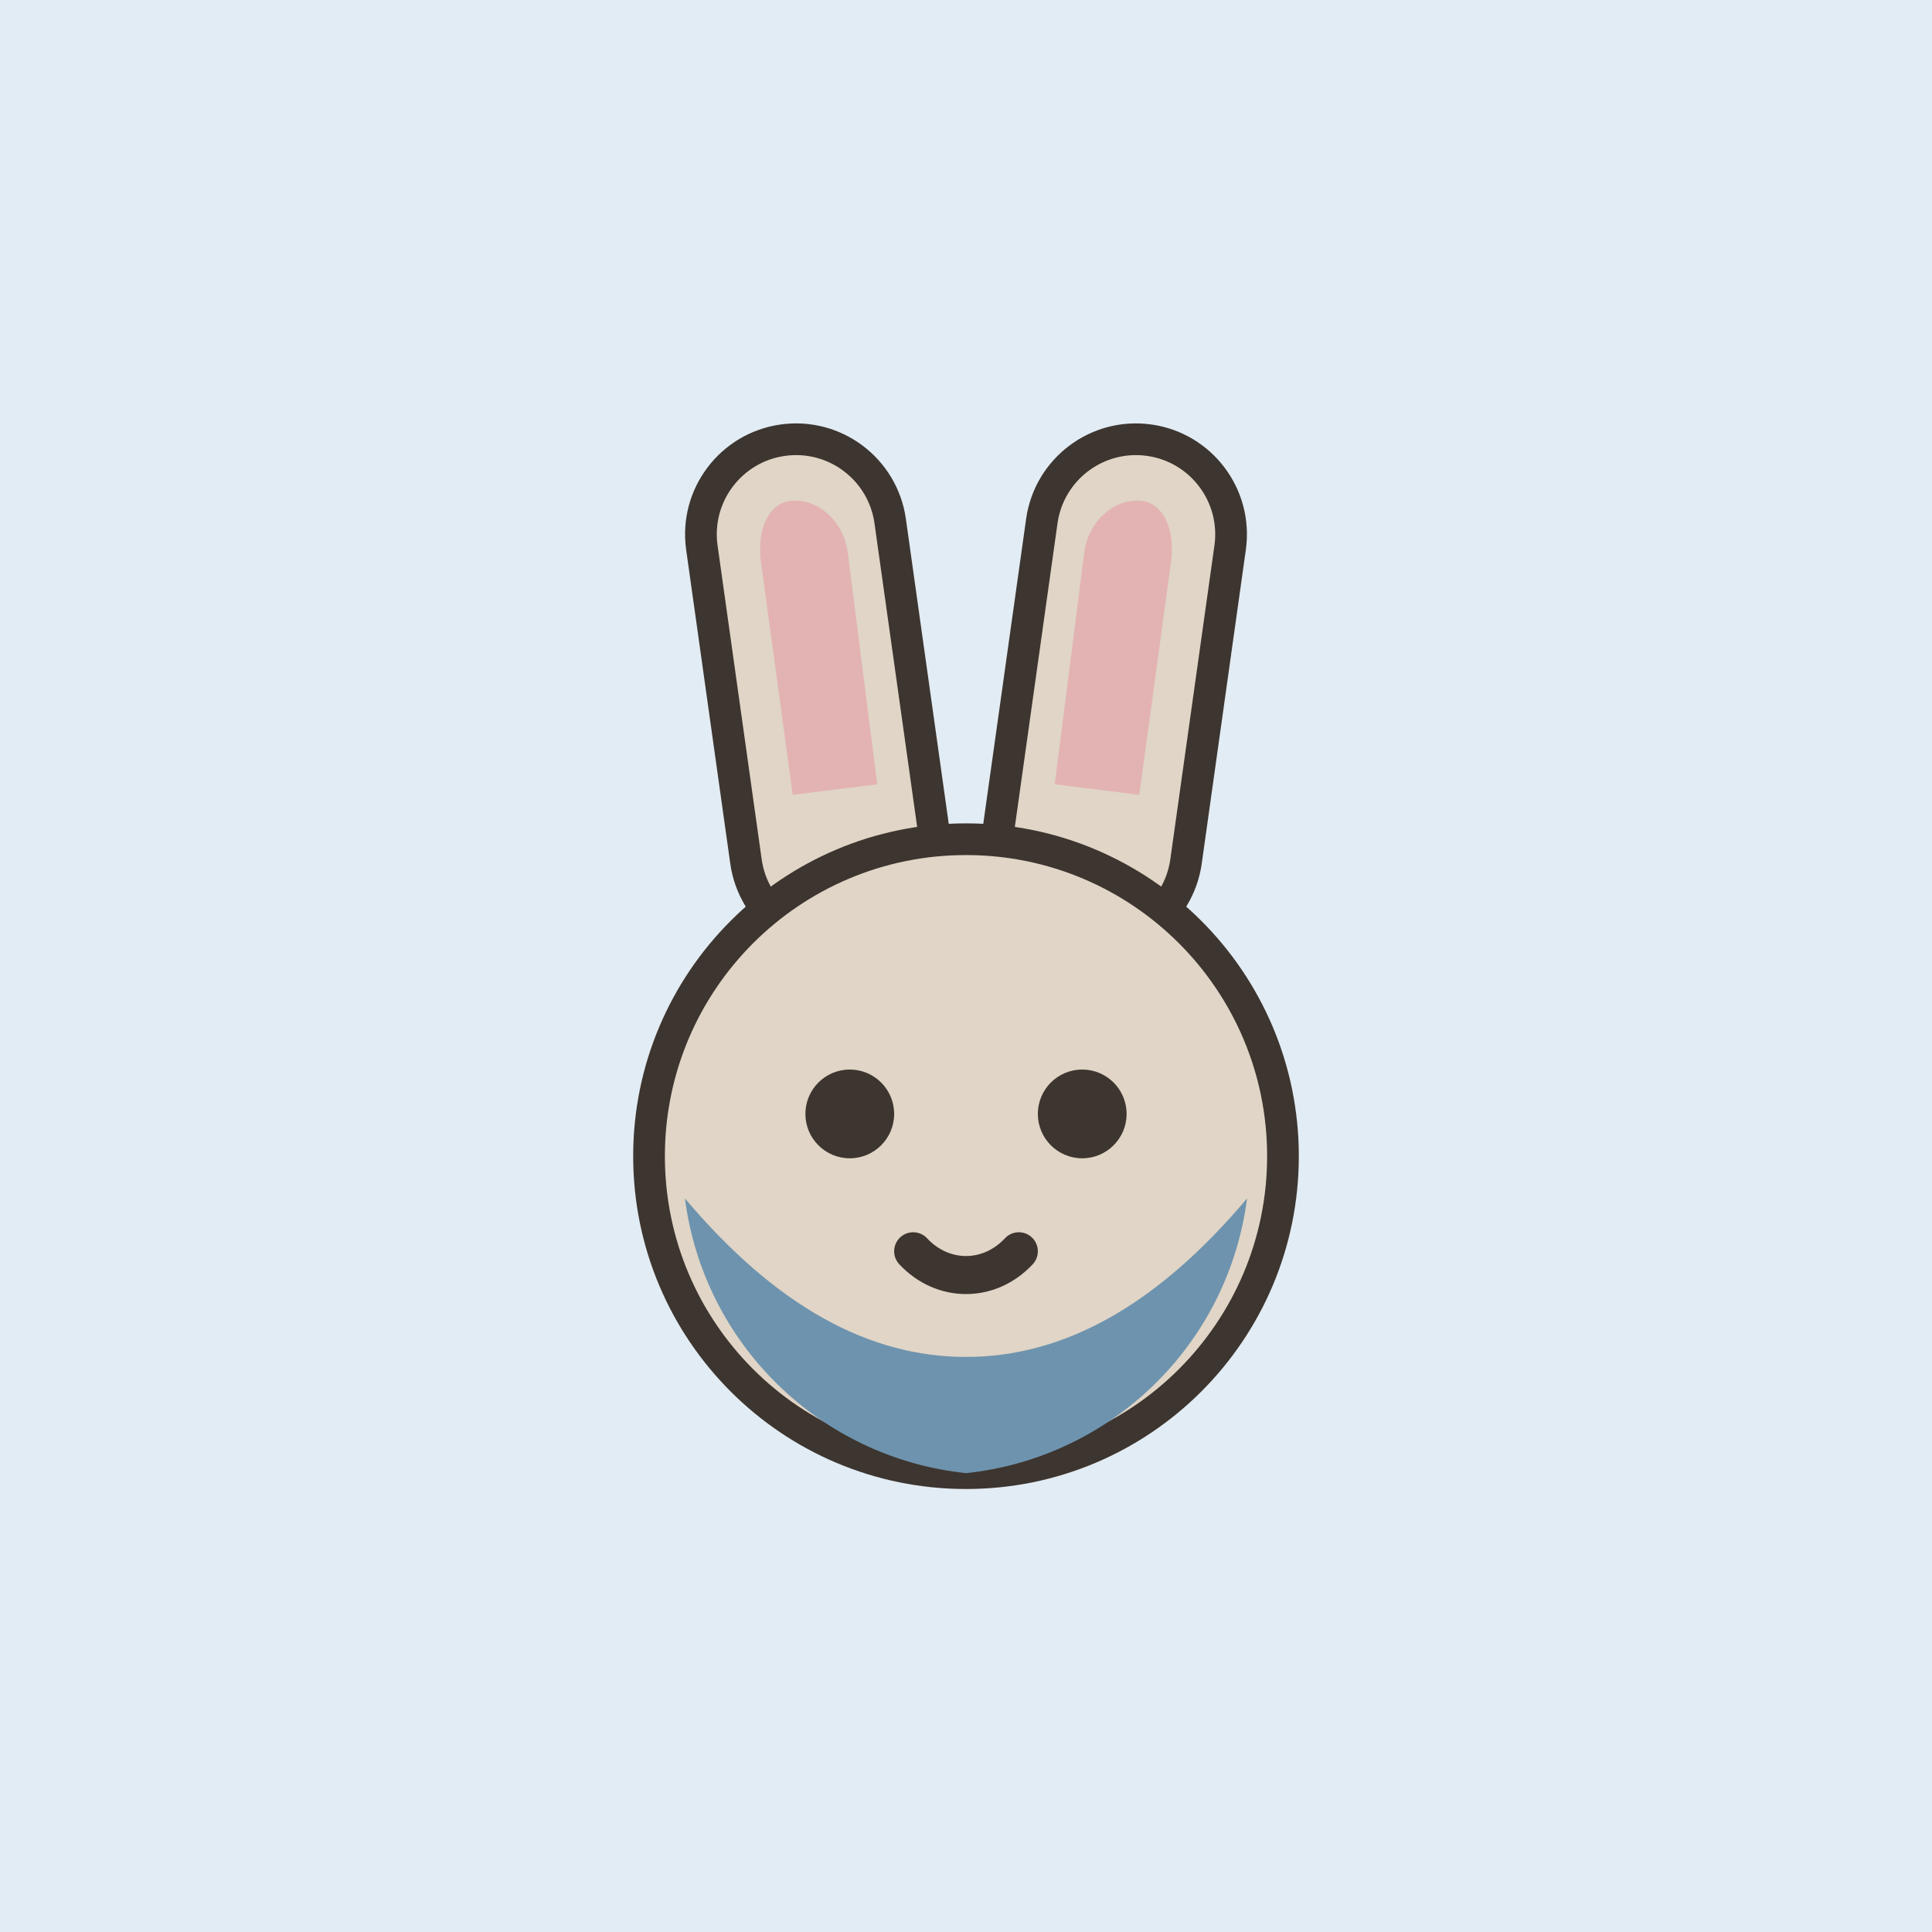
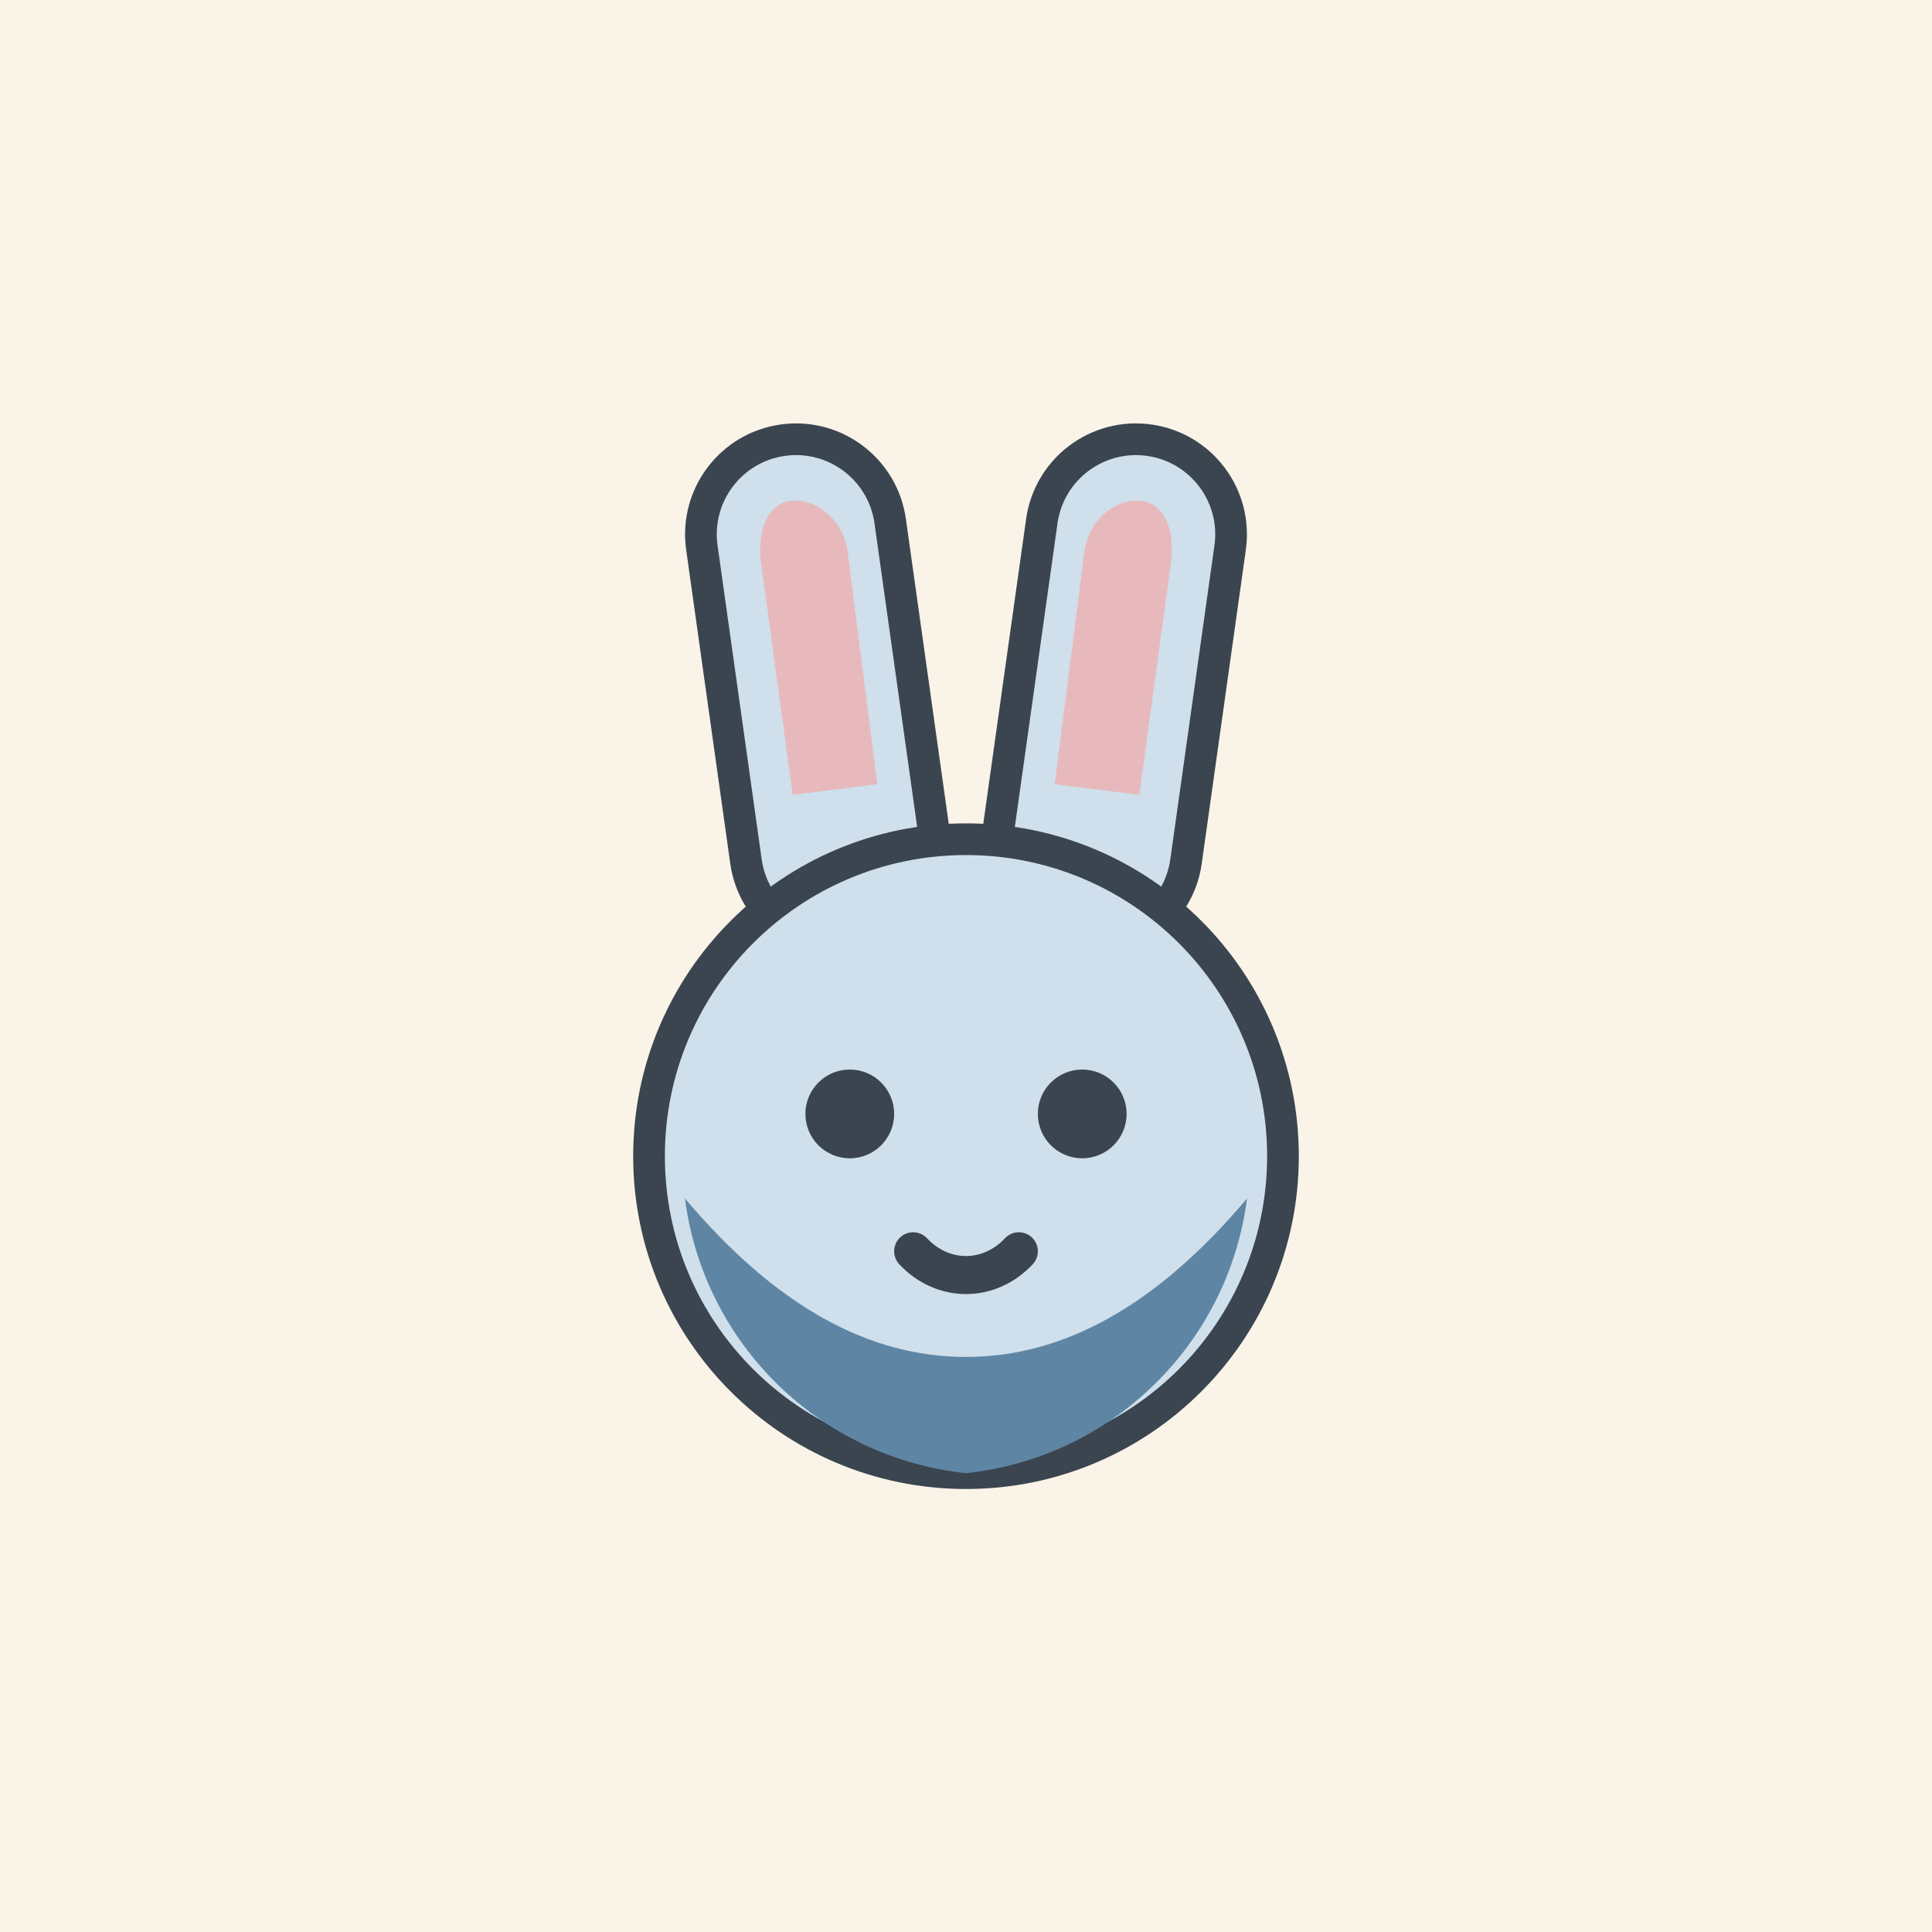
<svg xmlns="http://www.w3.org/2000/svg" viewBox="0 0 64 64">
-   <rect width="64" height="64" fill="#E2ECF4" />
+   <rect width="64" height="64" fill="#FAF3E7" />
  <g transform="translate(9.6 9.6) scale(.7)">
-     <g fill="#E0D5C6" stroke="#3D352F" stroke-width="1.5">
+     <g fill="#CFDFEC" stroke="#3A4550" stroke-width="1.5">
      <rect x="20.5" y="7" width="9" height="24" rx="4.5" transform="rotate(-8 25 19)" />
      <rect x="34.5" y="7" width="9" height="24" rx="4.5" transform="rotate(8 39 19)" />
      <circle cx="32" cy="41" r="15" />
    </g>
-     <path fill="#E3B3B3" d="M23.6 10c1.3-.2 2.6.9 2.8 2.4l1.4 11-4 .5-1.5-11c-.2-1.5.3-2.7 1.3-2.9Z" />
-     <path fill="#E3B3B3" d="M40.4 10c-1.3-.2-2.6.9-2.8 2.4l-1.4 11 4 .5 1.5-11c.2-1.5-.3-2.7-1.3-2.9Z" />
-     <path fill="#6E93AE" d="M18.7 43c4.3 5.1 8.7 7.5 13.3 7.5s9-2.4 13.3-7.5A15 15 0 0 1 32 56a15 15 0 0 1-13.3-13Z" />
-     <circle cx="26.5" cy="39" r="2.1" fill="#3D352F" />
-     <circle cx="37.5" cy="39" r="2.1" fill="#3D352F" />
-     <path d="M29.5 45.5c1.4 1.5 3.6 1.5 5 0" stroke="#3D352F" stroke-width="1.8" stroke-linecap="round" fill="none" />
+     <path fill="#E8B9BC" d="M23.6 10c1.3-.2 2.6.9 2.8 2.4l1.4 11-4 .5-1.5-11c-.2-1.5.3-2.7 1.3-2.9Z" />
+     <path fill="#E8B9BC" d="M40.4 10c-1.3-.2-2.6.9-2.8 2.4l-1.4 11 4 .5 1.5-11c.2-1.5-.3-2.7-1.3-2.9Z" />
+     <path fill="#5E86A4" d="M18.7 43c4.3 5.1 8.7 7.5 13.3 7.5s9-2.4 13.3-7.5A15 15 0 0 1 32 56a15 15 0 0 1-13.3-13Z" />
+     <circle cx="26.5" cy="39" r="2.1" fill="#3A4550" />
+     <circle cx="37.5" cy="39" r="2.1" fill="#3A4550" />
+     <path d="M29.5 45.5c1.4 1.5 3.6 1.5 5 0" stroke="#3A4550" stroke-width="1.8" stroke-linecap="round" fill="none" />
  </g>
</svg>
